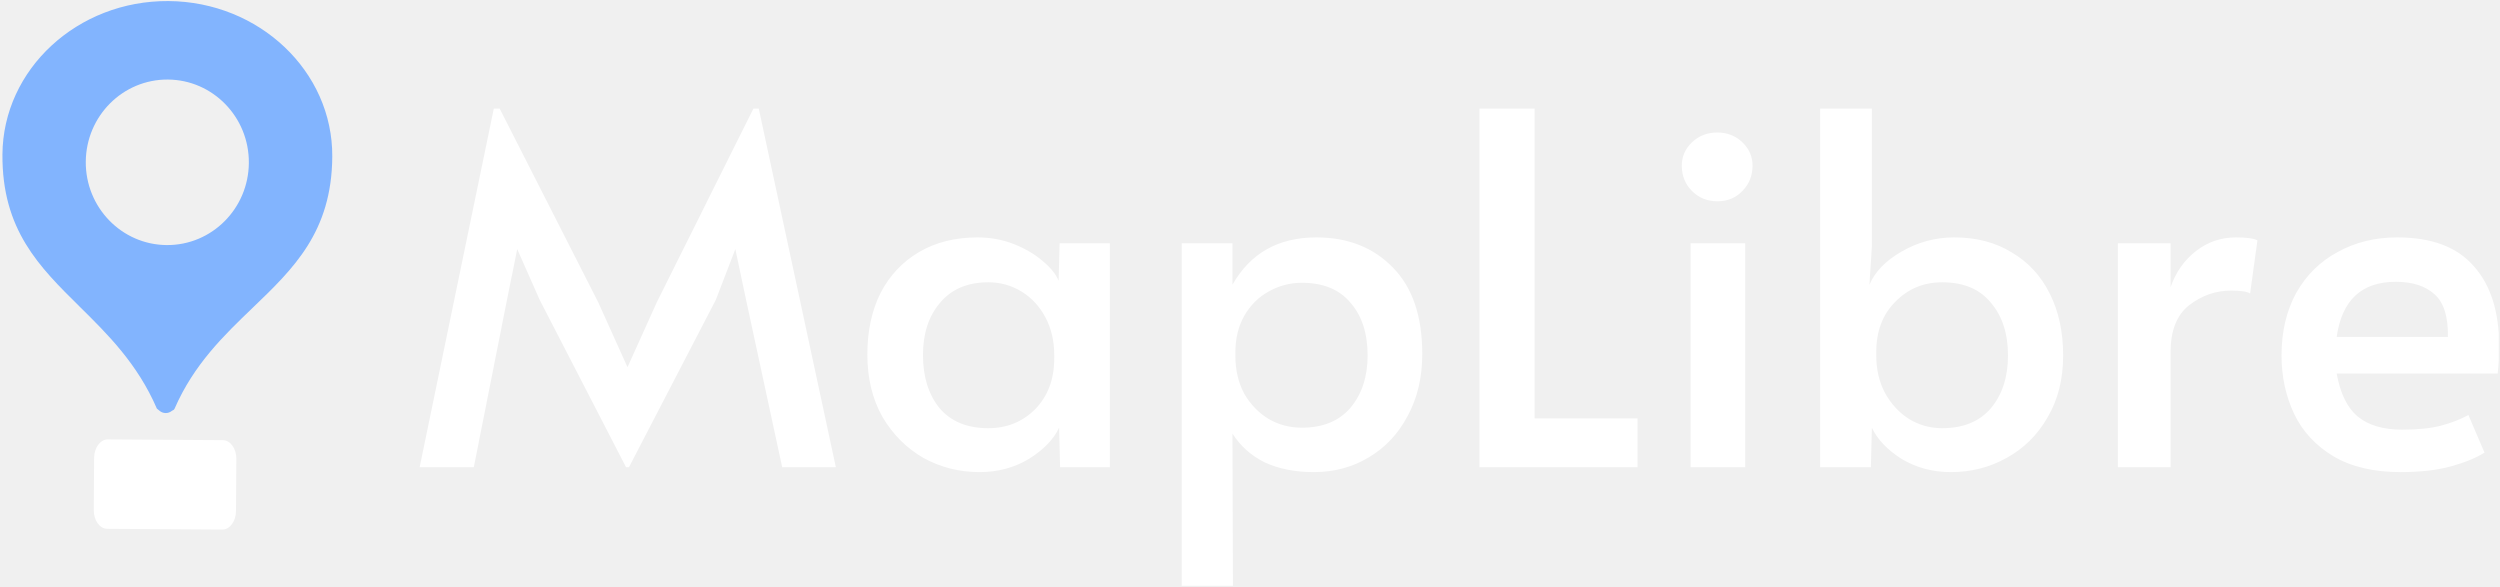
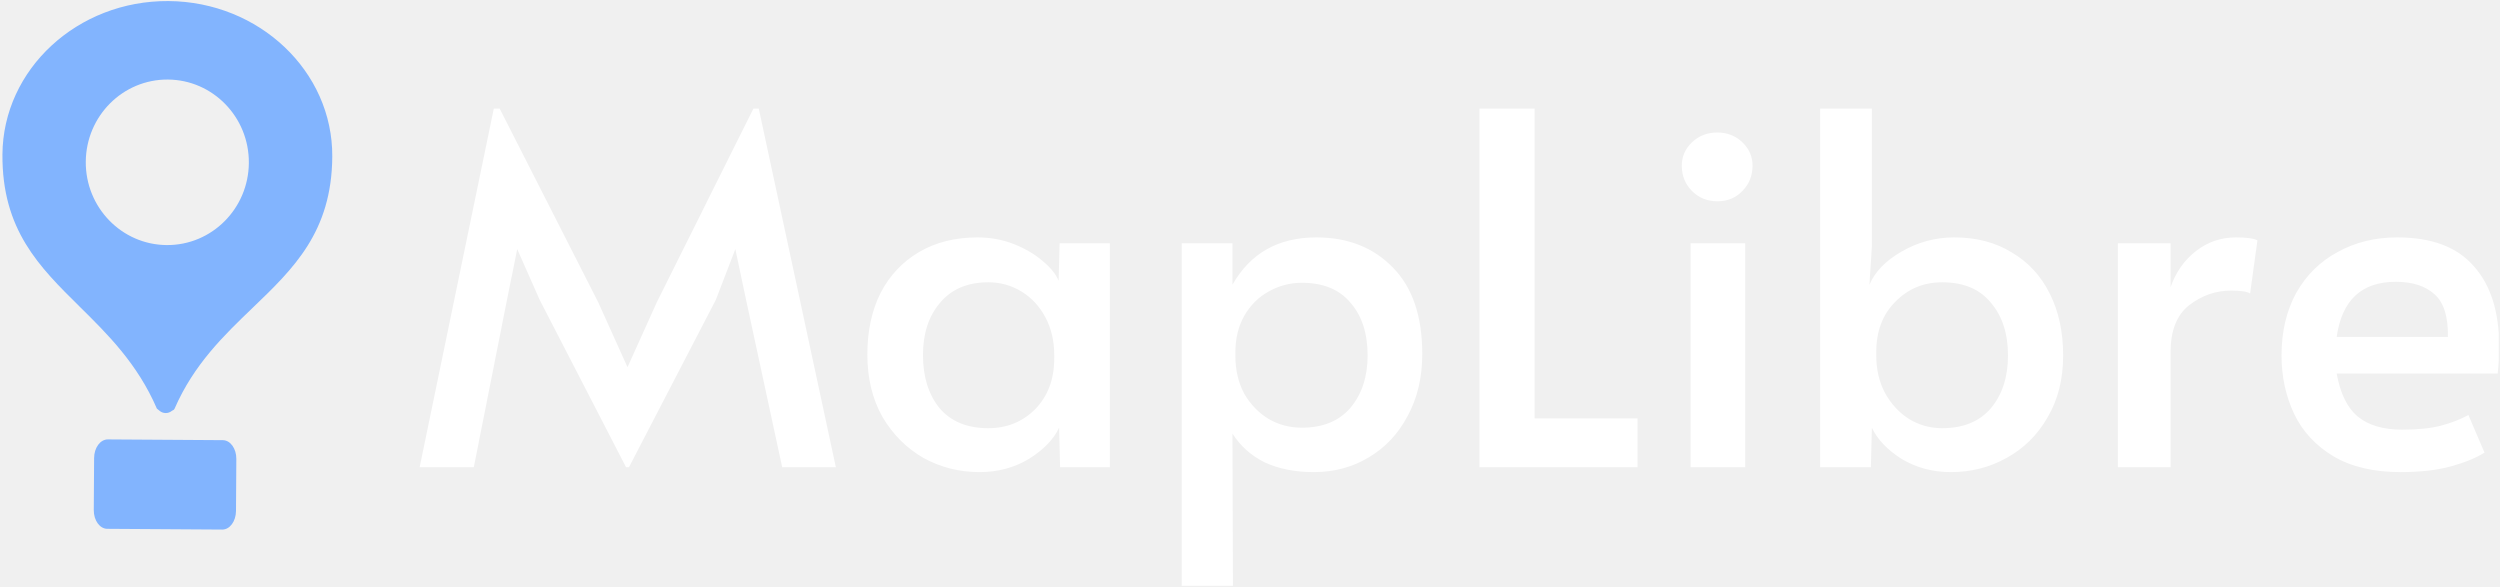
<svg xmlns="http://www.w3.org/2000/svg" width="1356" height="318" fill="none" viewBox="0 0 1356 318">
  <g clip-path="url(#a)">
-     <path fill="#fff" d="m292.72 162.643-12.175-27.525-5.558 27.525-17.997 90.78h-29.378l40.229-194.529h3.176l53.463 105.072 15.879 35.201 15.88-35.201 52.404-105.072h2.911l41.817 194.529h-29.113l-19.585-90.78-5.823-27.525-10.586 27.525-47.111 90.78h-1.587l-46.846-90.78Zm238.603 93.427c-10.939 0-21.085-2.559-30.436-7.675-9.175-5.294-16.586-12.704-22.232-22.232-5.47-9.705-8.204-20.997-8.204-33.877 0-12.704 2.381-23.82 7.145-33.348 4.941-9.528 11.91-16.939 20.909-22.232 8.999-5.293 19.585-7.94 31.76-7.94 7.057 0 13.674 1.235 19.85 3.705 6.175 2.471 11.38 5.558 15.615 9.264 4.234 3.528 7.058 7.057 8.469 10.586l.529-20.379h27.261v121.481h-26.996l-.529-21.438c-3 6.352-8.47 11.998-16.409 16.939-7.94 4.764-16.851 7.146-26.732 7.146Zm4.764-23.82c10.058 0 18.527-3.441 25.408-10.322 6.881-7.058 10.322-16.233 10.322-27.525v-1.853c0-7.587-1.588-14.38-4.764-20.379-3.176-5.999-7.499-10.675-12.968-14.027-5.47-3.353-11.469-5.029-17.998-5.029-11.292 0-20.026 3.706-26.201 11.116-6.176 7.234-9.264 16.674-9.264 28.319 0 11.822 3 21.438 8.999 28.849 6.175 7.234 14.998 10.851 26.466 10.851Zm104.87-100.308h27.525v22.497c9.704-17.115 24.878-25.673 45.522-25.673 17.115 0 30.966 5.47 41.552 16.409 10.587 10.763 15.88 26.379 15.88 46.846 0 12.704-2.646 23.908-7.94 33.612-5.116 9.705-12.174 17.204-21.173 22.497-8.822 5.293-18.703 7.94-29.642 7.94-10.234 0-19.144-1.765-26.731-5.293-7.411-3.706-13.234-8.911-17.468-15.616l.264 82.576h-27.789V131.942Zm65.107 100.043c11.469 0 20.291-3.617 26.467-10.851 6.175-7.411 9.263-16.85 9.263-28.319 0-11.998-3.088-21.526-9.263-28.584-5.999-7.234-14.822-10.851-26.467-10.851-6.352 0-12.351 1.588-17.997 4.764-5.47 2.999-9.881 7.41-13.233 13.233-3.176 5.646-4.764 12.263-4.764 19.85v1.853c0 7.587 1.588 14.38 4.764 20.379 3.352 5.822 7.763 10.41 13.233 13.762 5.47 3.176 11.469 4.764 17.997 4.764Zm96.4-173.09h29.907v168.062h55.844v26.466h-85.751V58.894Zm114.505 73.047h29.642v121.481h-29.642V131.942Zm14.556-22.761c-5.47 0-10.057-1.853-13.762-5.558-3.706-3.705-5.558-8.293-5.558-13.763 0-4.94 1.852-9.175 5.558-12.704 3.705-3.529 8.292-5.293 13.762-5.293 5.293 0 9.793 1.764 13.498 5.293 3.705 3.53 5.558 7.764 5.558 12.704 0 5.47-1.853 10.058-5.558 13.763-3.529 3.705-8.028 5.558-13.498 5.558ZM1058.18 256.07c-9.89 0-18.8-2.382-26.74-7.146-7.76-4.941-13.14-10.587-16.14-16.939l-.53 21.438h-27.525V58.894h28.055v74.901l-1.32 20.644c3-7.058 8.82-13.057 17.46-17.998 8.83-5.117 18.35-7.675 28.59-7.675 12 0 22.41 2.735 31.23 8.205 9 5.293 15.88 12.792 20.64 22.496 4.77 9.528 7.15 20.644 7.15 33.348 0 12.88-2.82 24.084-8.47 33.612-5.47 9.528-12.88 16.851-22.23 21.968-9.18 5.116-19.23 7.675-30.17 7.675Zm-4.77-23.82c11.47 0 20.29-3.617 26.47-10.851 6.17-7.411 9.26-16.939 9.26-28.584 0-11.822-3.09-21.35-9.26-28.584-6-7.411-14.82-11.116-26.47-11.116-10.06 0-18.52 3.529-25.41 10.587-6.88 6.881-10.32 15.968-10.32 27.26v1.853c0 7.587 1.59 14.38 4.77 20.379 3.35 5.999 7.67 10.675 12.96 14.027 5.47 3.353 11.47 5.029 18 5.029Zm95.33-100.308h28.58v23.82c2.83-8.117 7.41-14.645 13.77-19.585 6.35-4.941 13.58-7.411 21.7-7.411 5.65 0 9.53.529 11.64 1.588l-3.97 28.848c-1.58-1.058-5.02-1.588-10.32-1.588-8.29 0-15.88 2.647-22.76 7.94-6.7 5.294-10.06 13.763-10.06 25.408v62.461h-28.58V131.942Zm153.34 124.128c-14.47 0-26.55-2.823-36.26-8.469-9.7-5.823-16.85-13.498-21.44-23.026-4.58-9.705-6.88-20.291-6.88-31.76 0-12.88 2.65-24.173 7.94-33.877 5.47-9.705 12.97-17.115 22.5-22.232 9.53-5.293 20.29-7.94 32.29-7.94 18.7 0 32.55 5.205 41.55 15.615 9.18 10.234 13.76 24.702 13.76 43.405 0 4.764-.26 9.705-.79 14.821h-87.34c1.94 10.764 5.73 18.527 11.38 23.291 5.82 4.764 13.85 7.146 24.08 7.146 8.47 0 15.44-.706 20.91-2.117 5.47-1.412 10.5-3.353 15.09-5.823l8.73 20.379c-4.41 2.823-10.41 5.293-17.99 7.411-7.59 2.117-16.77 3.176-27.53 3.176Zm25.67-73.312c.18-10.94-2.2-18.615-7.14-23.026-4.94-4.588-12-6.881-21.18-6.881-18.52 0-29.2 9.969-32.02 29.907h60.34Z" />
-     <path fill="#82B4FE" fill-rule="evenodd" d="M91.32.578C41.994.258 1.624 37.59 1.323 83.793c-.266 40.912 19.964 60.885 41.871 82.513 15.273 15.078 31.36 30.96 41.885 55.302.71.577 1.185.962 1.389 1.144a5.164 5.164 0 0 0 3.398 1.286 5.172 5.172 0 0 0 3.416-1.241c.055-.049.156-.092.28-.145.34-.146.857-.368 1.124-.983 10.49-24.11 26.806-39.778 42.388-54.74 22.189-21.307 42.888-41.184 43.153-81.972C180.528 38.753 140.647.9 91.32.578Zm-.86 132.349c24.424.159 44.356-19.81 44.517-44.602.161-24.792-19.509-45.019-43.934-45.178-24.425-.159-44.356 19.81-44.518 44.602-.161 24.792 19.509 45.019 43.934 45.178Z" clip-rule="evenodd" />
-     <path fill="#fff" fill-rule="evenodd" d="M58.49 238.337c-4.075-.026-7.408 4.48-7.445 10.065l-.183 28.269c-.037 5.585 3.237 10.134 7.313 10.161l62.385.406c4.075.026 7.408-4.48 7.444-10.065l.184-28.269c.037-5.585-3.237-10.135-7.313-10.161l-62.385-.406Zm54.01 18.164-45.866-.298-.084 12.871 45.866.298.084-12.871Z" clip-rule="evenodd" />
-     <path fill="#fff" d="m62.953 251.461 53.027.345-.144 22.163-53.027-.345z" />
+     <g clip-path="url(#b)">
+       <path fill="#fff" d="m292.72 162.643-12.174-27.525-5.558 27.525-17.998 90.78h-29.377l40.229-194.529h3.176l53.462 105.072 15.88 35.201 15.88-35.201 52.403-105.072h2.912l41.817 194.529h-29.114l-19.585-90.78-5.822-27.525-10.587 27.525-47.11 90.78h-1.588l-46.846-90.78Zm238.604 93.427c-10.94 0-21.085-2.559-30.437-7.675-9.175-5.294-16.585-12.704-22.232-22.232-5.469-9.705-8.204-20.997-8.204-33.877 0-12.704 2.382-23.82 7.146-33.348 4.94-9.528 11.91-16.939 20.908-22.232 8.999-5.293 19.585-7.94 31.76-7.94 7.058 0 13.674 1.235 19.85 3.705 6.175 2.471 11.38 5.558 15.615 9.264 4.235 3.528 7.058 7.057 8.469 10.586l.53-20.379h27.26v121.481h-26.996l-.529-21.438c-3 6.352-8.469 11.998-16.409 16.939-7.94 4.764-16.851 7.146-26.731 7.146Zm4.764-23.82c10.057 0 18.526-3.441 25.407-10.322 6.882-7.058 10.322-16.233 10.322-27.525v-1.853c0-7.587-1.588-14.38-4.764-20.379-3.176-5.999-7.498-10.675-12.968-14.027-5.47-3.353-11.469-5.029-17.997-5.029-11.293 0-20.027 3.706-26.202 11.116-6.176 7.234-9.263 16.674-9.263 28.319 0 11.822 2.999 21.438 8.998 28.849 6.176 7.234 14.998 10.851 26.467 10.851Zm104.869-100.308h27.525v22.497c9.704-17.115 24.879-25.673 45.522-25.673 17.115 0 30.966 5.47 41.553 16.409 10.586 10.763 15.88 26.379 15.88 46.846 0 12.704-2.647 23.908-7.94 33.612-5.117 9.705-12.175 17.204-21.174 22.497-8.822 5.293-18.702 7.94-29.642 7.94-10.234 0-19.144-1.765-26.731-5.293-7.411-3.706-13.233-8.911-17.468-15.616l.265 82.576h-27.79V131.942Zm65.107 100.043c11.469 0 20.291-3.617 26.467-10.851 6.175-7.411 9.263-16.85 9.263-28.319 0-11.998-3.088-21.526-9.263-28.584-5.999-7.234-14.821-10.851-26.467-10.851-6.352 0-12.351 1.588-17.997 4.764-5.47 2.999-9.881 7.41-13.233 13.233-3.176 5.646-4.764 12.263-4.764 19.85v1.853c0 7.587 1.588 14.38 4.764 20.379 3.352 5.822 7.763 10.41 13.233 13.762 5.47 3.176 11.469 4.764 17.997 4.764Zm96.4-173.09h29.907v168.062h55.845v26.466h-85.752V58.894Zm114.505 73.047h29.642v121.481h-29.642V131.942Zm14.556-22.761c-5.469 0-10.057-1.853-13.762-5.558s-5.558-8.293-5.558-13.763c0-4.94 1.853-9.175 5.558-12.704s8.293-5.293 13.762-5.293c5.294 0 9.793 1.764 13.498 5.293 3.706 3.53 5.558 7.764 5.558 12.704 0 5.47-1.852 10.058-5.558 13.763-3.529 3.705-8.028 5.558-13.498 5.558ZM1058.18 256.07c-9.89 0-18.8-2.382-26.74-7.146-7.76-4.941-13.14-10.587-16.14-16.939l-.53 21.438h-27.524V58.894h28.054v74.901l-1.32 20.644c3-7.058 8.82-13.057 17.46-17.998 8.83-5.117 18.35-7.675 28.59-7.675 12 0 22.41 2.735 31.23 8.205 9 5.293 15.88 12.792 20.64 22.496 4.77 9.528 7.15 20.644 7.15 33.348 0 12.88-2.82 24.084-8.47 33.612-5.47 9.528-12.88 16.851-22.23 21.968-9.18 5.116-19.23 7.675-30.17 7.675Zm-4.77-23.82c11.47 0 20.29-3.617 26.47-10.851 6.17-7.411 9.26-16.939 9.26-28.584 0-11.822-3.09-21.35-9.26-28.584-6-7.411-14.82-11.116-26.47-11.116-10.06 0-18.52 3.529-25.41 10.587-6.88 6.881-10.32 15.968-10.32 27.26v1.853c0 7.587 1.59 14.38 4.77 20.379 3.35 5.999 7.67 10.675 12.96 14.027 5.47 3.353 11.47 5.029 18 5.029Zm95.33-100.308h28.58v23.82c2.83-8.117 7.42-14.645 13.77-19.585 6.35-4.941 13.58-7.411 21.7-7.411 5.65 0 9.53.529 11.64 1.588l-3.97 28.848c-1.58-1.058-5.02-1.588-10.32-1.588-8.29 0-15.88 2.647-22.76 7.94-6.7 5.294-10.06 13.763-10.06 25.408v62.461h-28.58V131.942Zm153.34 124.128c-14.47 0-26.55-2.823-36.26-8.469-9.7-5.823-16.85-13.498-21.44-23.026-4.58-9.705-6.88-20.291-6.88-31.76 0-12.88 2.65-24.173 7.94-33.877 5.47-9.705 12.97-17.115 22.5-22.232 9.53-5.293 20.29-7.94 32.29-7.94 18.7 0 32.55 5.205 41.55 15.615 9.18 10.234 13.76 24.702 13.76 43.405 0 4.764-.26 9.705-.79 14.821h-87.34c1.94 10.764 5.73 18.527 11.38 23.291 5.82 4.764 13.85 7.146 24.08 7.146 8.47 0 15.44-.706 20.91-2.117 5.47-1.412 10.5-3.353 15.09-5.823l8.73 20.379c-4.41 2.823-10.41 5.293-17.99 7.411-7.59 2.117-16.77 3.176-27.53 3.176Zm25.67-73.312c.18-10.94-2.2-18.615-7.14-23.026-4.94-4.588-12-6.881-21.18-6.881-18.52 0-29.2 9.969-32.02 29.907h60.34Z" />
+       <path fill="#82B4FE" fill-rule="evenodd" d="M91.32.578C41.994.258 1.624 37.59 1.323 83.793c-.266 40.912 19.964 60.885 41.871 82.513 15.273 15.078 31.36 30.96 41.885 55.302.71.577 1.185.962 1.389 1.144a5.163 5.163 0 0 0 3.398 1.286 5.173 5.173 0 0 0 3.416-1.241c.055-.049.156-.092.28-.145.34-.146.857-.368 1.124-.983 10.49-24.11 26.806-39.778 42.388-54.74 22.188-21.307 42.888-41.184 43.153-81.972C180.528 38.753 140.647.9 91.32.578Zm-.86 132.349c24.424.159 44.356-19.81 44.517-44.602.161-24.792-19.509-45.019-43.934-45.178-24.425-.159-44.356 19.81-44.518 44.602-.161 24.792 19.509 45.019 43.934 45.178Zm-31.97 105.41c-4.075-.026-7.408 4.48-7.445 10.065l-.183 28.269c-.037 5.585 3.237 10.134 7.313 10.161l62.385.406c4.075.026 7.408-4.48 7.444-10.065l.184-28.269c.037-5.585-3.238-10.135-7.313-10.161l-62.385-.406Zm54.01 18.164-45.866-.298-.084 12.871 45.866.298.084-12.871Z" clip-rule="evenodd" />
+       <path fill="#82B4FE" d="m62.952 251.461 53.027.345-.144 22.163-53.027-.345z" />
+     </g>
  </g>
  <defs>
    <clipPath id="a">
+       <path fill="#fff" d="M0 0h1356v318H0z" />
+     </clipPath>
+     <clipPath id="b">
      <path fill="#fff" d="M0 0h1355.33v317.795H0z" />
    </clipPath>
  </defs>
</svg>
